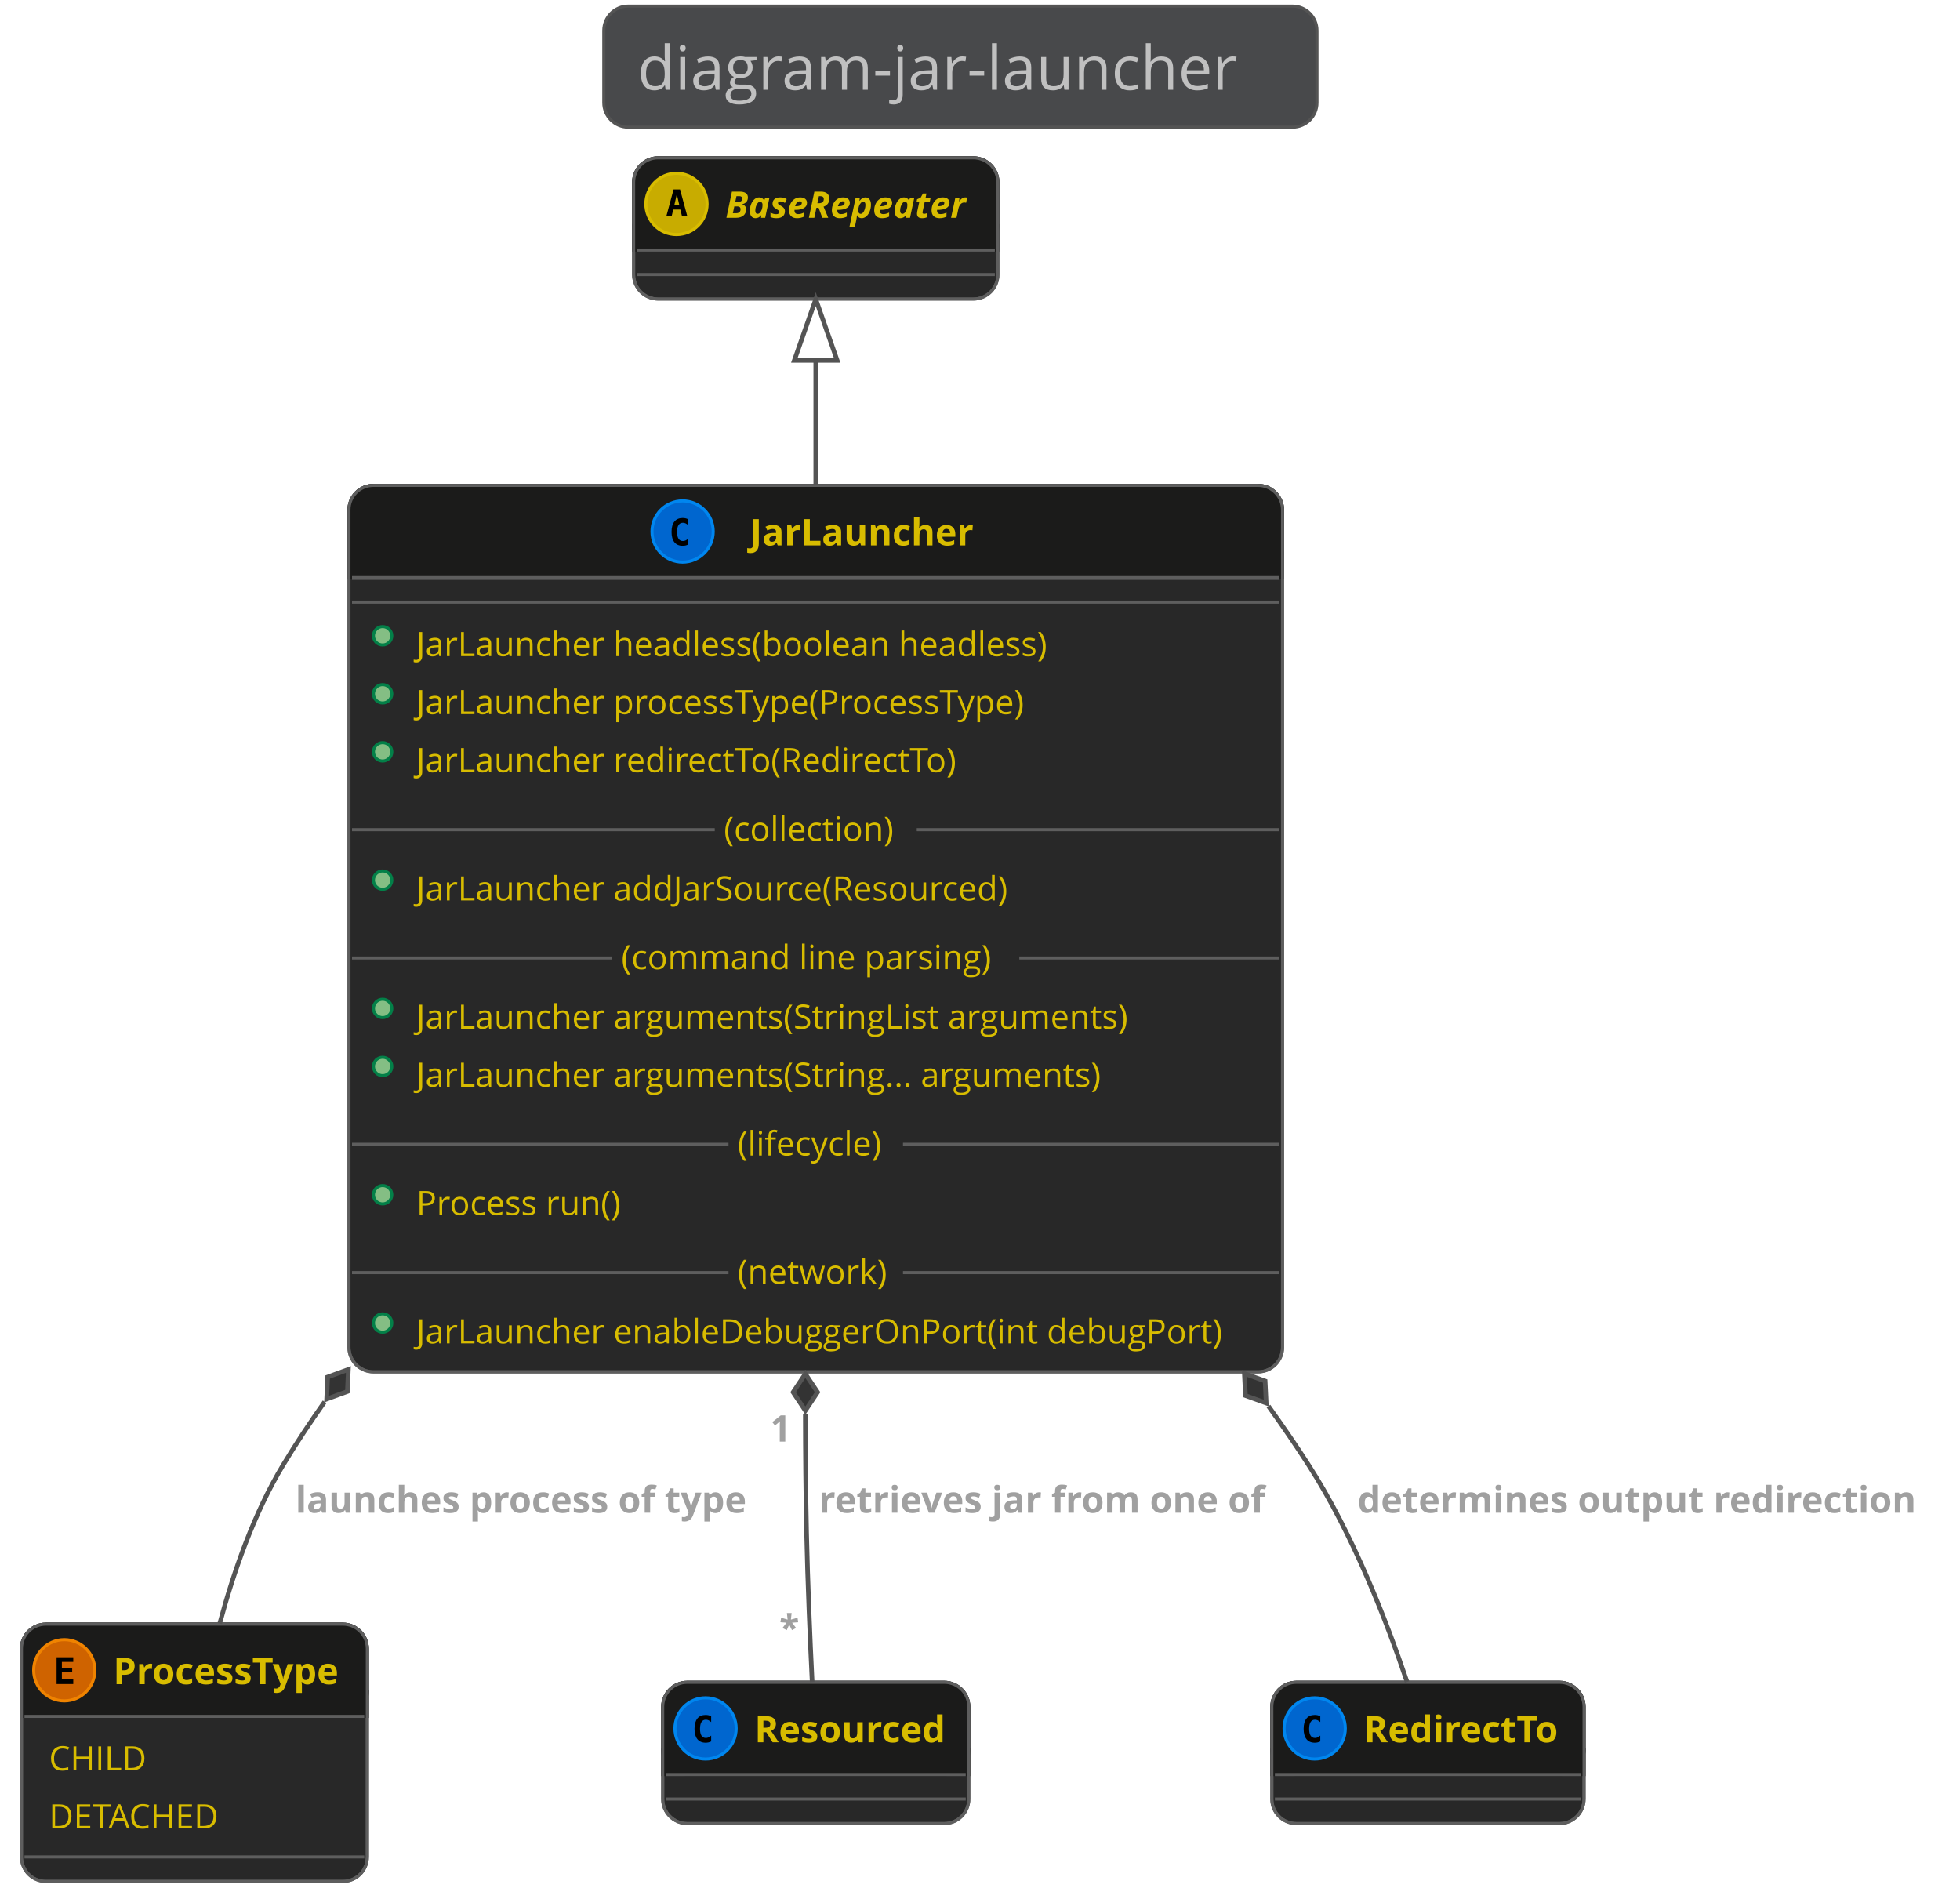
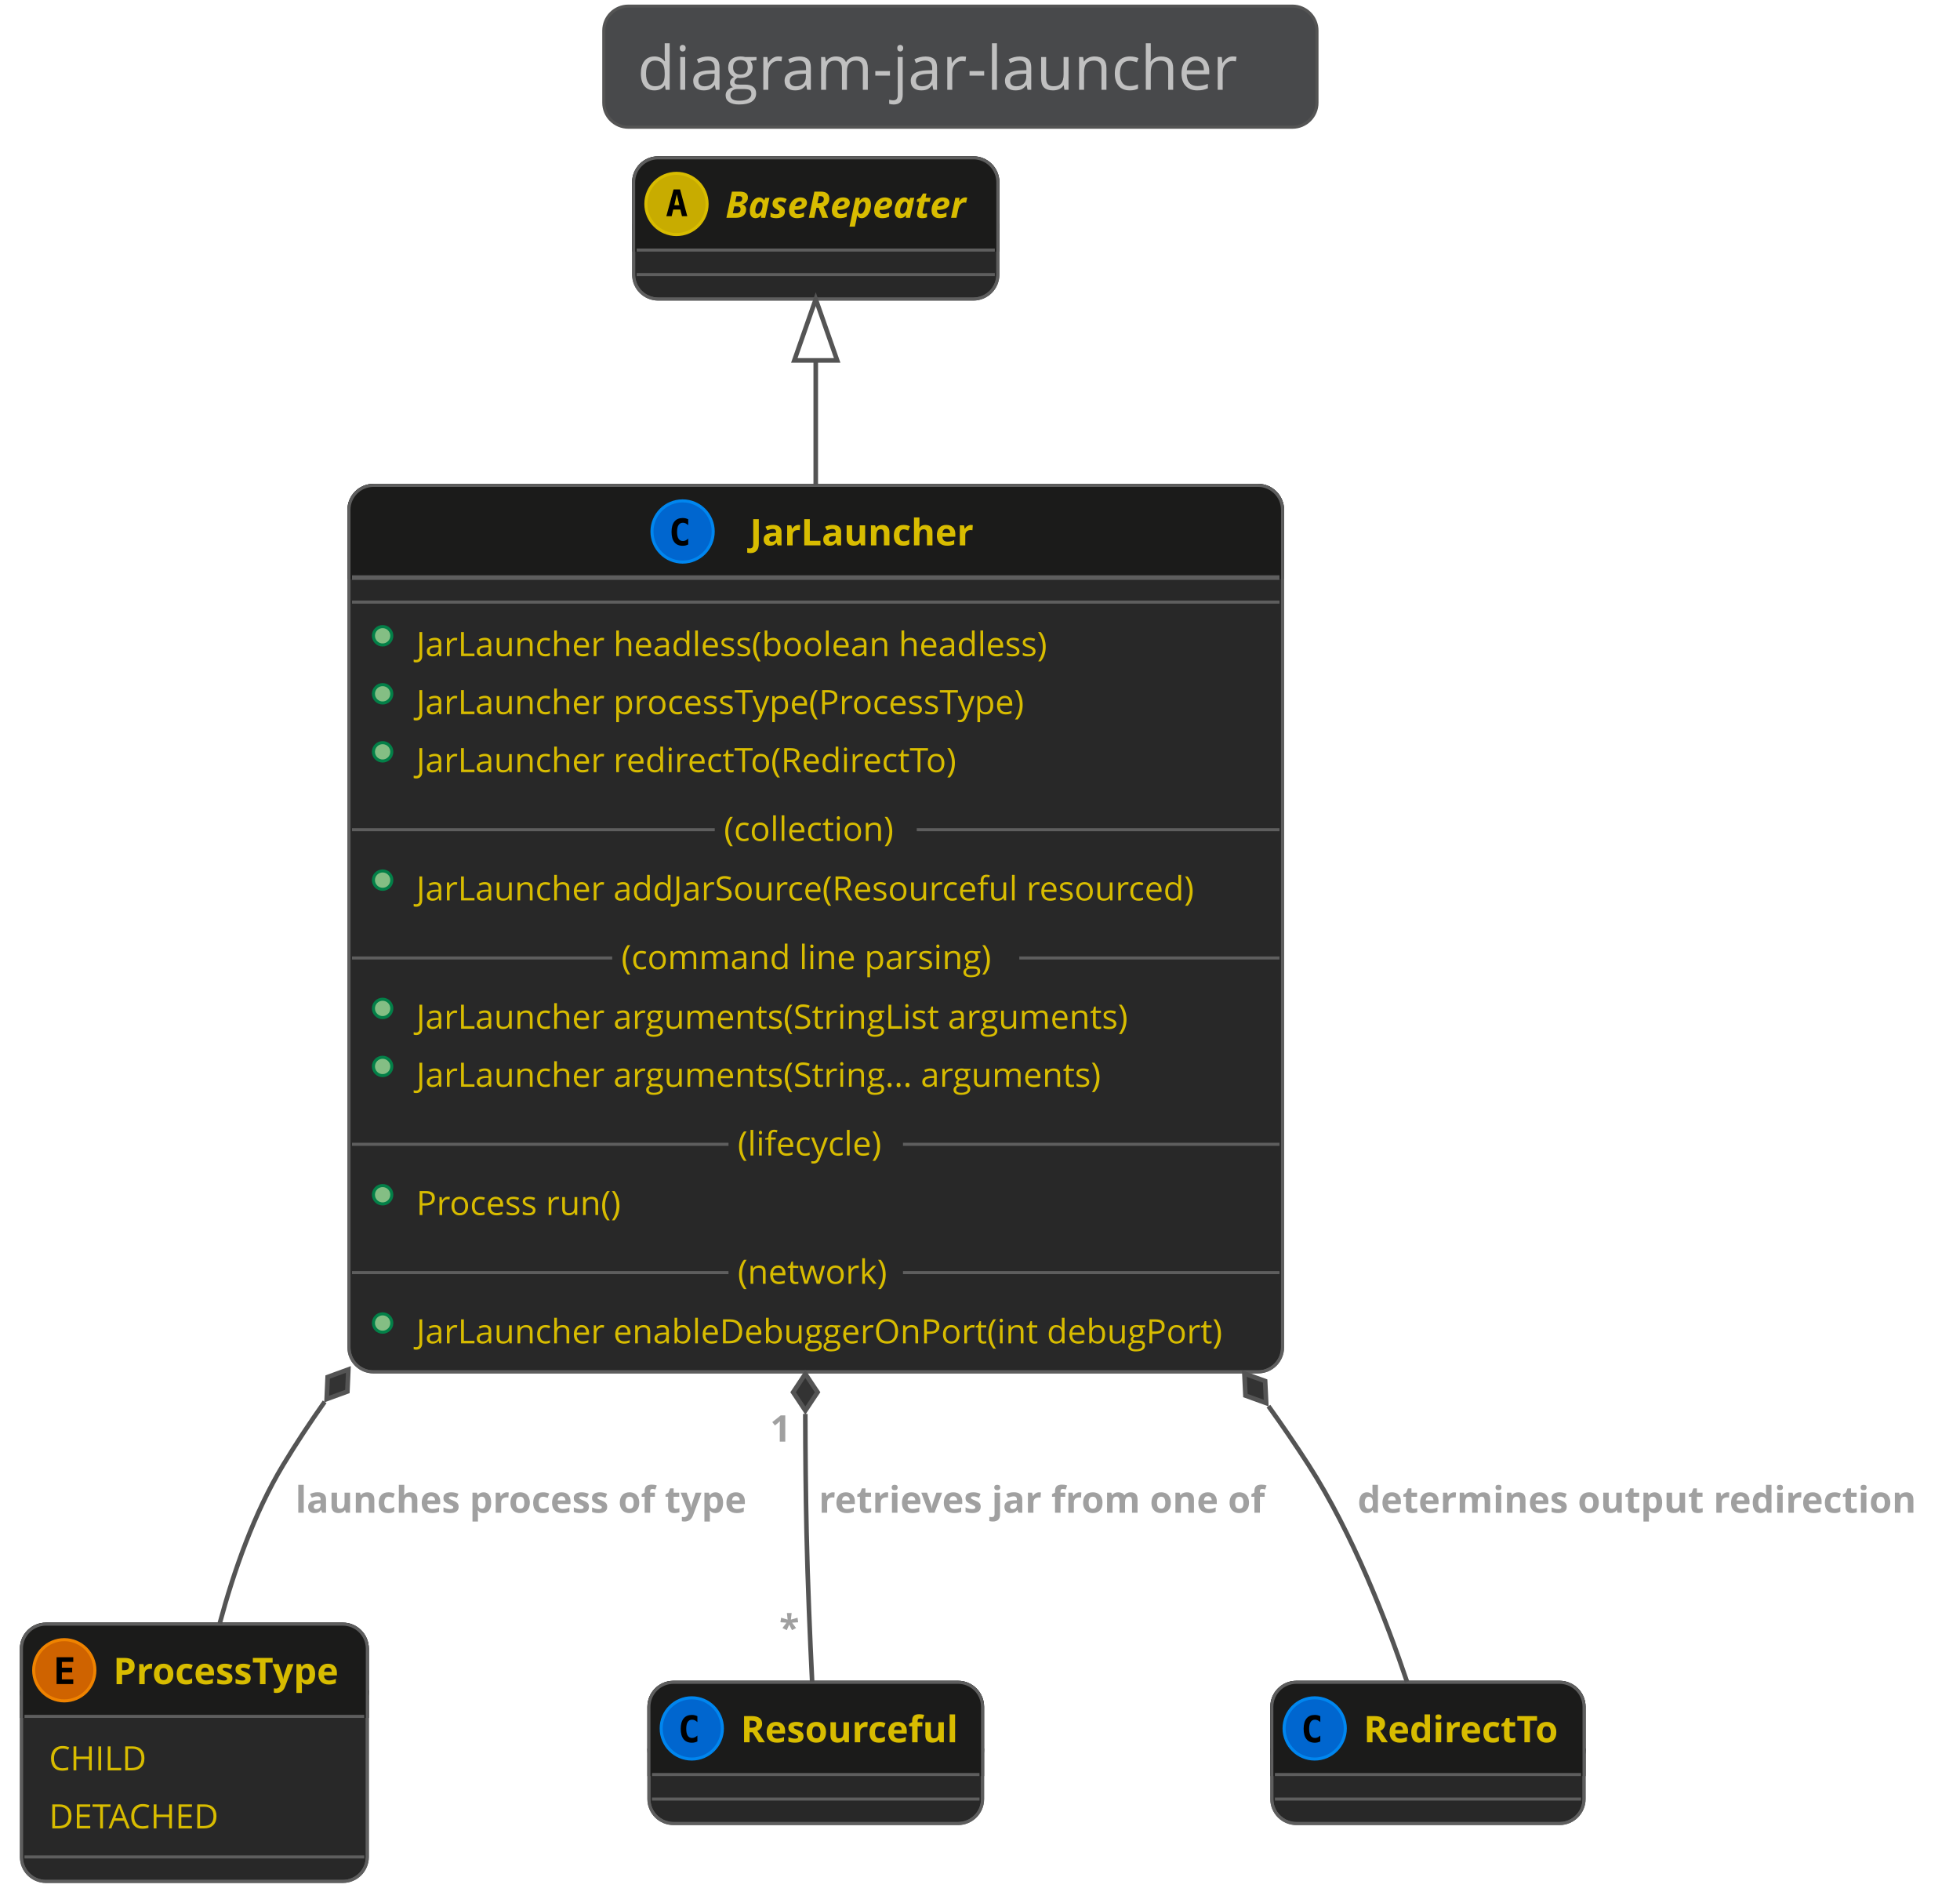
<svg xmlns="http://www.w3.org/2000/svg" contentScriptType="application/ecmascript" contentStyleType="text/css" height="646.875px" preserveAspectRatio="none" style="width:667px;height:646px;background:#333333;" version="1.1" viewBox="0 0 667 646" width="667.708px" zoomAndPan="magnify">
  <defs />
  <g>
    <rect fill="#48494B" height="41.203" rx="8.333" ry="8.333" style="stroke:#545454;stroke-width:1.042;" width="242.708" x="205.469" y="2.083" />
    <text fill="#C0C0C0" font-family="Open Sans,Avenir,Nunito,Arial,Helvetica,SansSerif" font-size="20.833" lengthAdjust="spacing" textLength="219.792" x="216.927" y="30.558">diagram-jar-launcher</text>
    <rect codeLine="6" fill="#282828" height="48.055" id="BaseRepeater" rx="8.333" ry="8.333" style="stroke:#5E5E5E;stroke-width:1.042;" width="123.958" x="215.625" y="53.703" />
    <rect fill="#1B1B1A" height="31.388" rx="8.333" ry="8.333" style="stroke:#1B1B1A;stroke-width:1.042;" width="123.958" x="215.625" y="53.703" />
    <rect fill="#1B1B1A" height="8.333" style="stroke:#1B1B1A;stroke-width:1.042;" width="123.958" x="215.625" y="76.758" />
    <rect codeLine="6" fill="none" height="48.055" id="BaseRepeater" rx="8.333" ry="8.333" style="stroke:#5E5E5E;stroke-width:1.042;" width="123.958" x="215.625" y="53.703" />
    <ellipse cx="230.208" cy="69.397" fill="#C8AC00" rx="10.417" ry="10.417" style="stroke:#D8BC00;stroke-width:1.042;" />
    <path d="M230.322,66.099 L229.474,69.828 L231.177,69.828 Z M229.224,64.451 L231.427,64.451 L233.887,73.564 L232.086,73.564 L231.525,71.311 L229.114,71.311 L228.565,73.564 L226.764,73.564 Z " fill="#000000" />
    <text fill="#D8BC00" font-family="Open Sans,Avenir,Nunito,Arial,Helvetica,SansSerif" font-size="12.5" font-style="italic" font-weight="bold" lengthAdjust="spacing" textLength="86.458" x="246.875" y="74.121">BaseRepeater</text>
    <line style="stroke:#5E5E5E;stroke-width:1.042;" x1="216.667" x2="338.542" y1="85.091" y2="85.091" />
    <line style="stroke:#5E5E5E;stroke-width:1.042;" x1="216.667" x2="338.542" y1="93.424" y2="93.424" />
    <rect codeLine="12" fill="#282828" height="301.66" id="JarLauncher" rx="8.333" ry="8.333" style="stroke:#5E5E5E;stroke-width:1.042;" width="317.708" x="118.75" y="165.161" />
    <rect fill="#1B1B1A" height="31.388" rx="8.333" ry="8.333" style="stroke:#1B1B1A;stroke-width:1.042;" width="317.708" x="118.75" y="165.161" />
    <rect fill="#1B1B1A" height="8.333" style="stroke:#1B1B1A;stroke-width:1.042;" width="317.708" x="118.75" y="188.216" />
    <rect codeLine="12" fill="none" height="301.66" id="JarLauncher" rx="8.333" ry="8.333" style="stroke:#5E5E5E;stroke-width:1.042;" width="317.708" x="118.75" y="165.161" />
    <ellipse cx="232.292" cy="180.855" fill="#0066CF" rx="10.417" ry="10.417" style="stroke:#0086EF;stroke-width:1.042;" />
    <path d="M234.202,185.28 Q233.775,185.5 233.305,185.61 Q232.835,185.72 232.316,185.72 Q230.473,185.72 229.502,184.505 Q228.532,183.291 228.532,180.996 Q228.532,178.695 229.502,177.48 Q230.473,176.266 232.316,176.266 Q232.835,176.266 233.311,176.375 Q233.787,176.485 234.202,176.705 L234.202,178.707 Q233.738,178.28 233.302,178.081 Q232.865,177.883 232.401,177.883 Q231.413,177.883 230.909,178.667 Q230.406,179.452 230.406,180.996 Q230.406,182.534 230.909,183.318 Q231.413,184.102 232.401,184.102 Q232.865,184.102 233.302,183.904 Q233.738,183.706 234.202,183.278 Z " fill="#000000" />
    <text fill="#D8BC00" font-family="Open Sans,Avenir,Nunito,Arial,Helvetica,SansSerif" font-size="12.5" font-weight="bold" lengthAdjust="spacing" textLength="76.042" x="255.208" y="185.579">JarLauncher</text>
    <line style="stroke:#5E5E5E;stroke-width:1.562;" x1="119.792" x2="435.417" y1="196.549" y2="196.549" />
    <line style="stroke:#5E5E5E;stroke-width:1.042;" x1="119.792" x2="435.417" y1="204.883" y2="204.883" />
    <ellipse cx="130.208" cy="216.341" fill="#84BE84" rx="3.125" ry="3.125" style="stroke:#038048;stroke-width:1.042;" />
    <text fill="#D8BC00" font-family="Open Sans,Avenir,Nunito,Arial,Helvetica,SansSerif" font-size="11.458" lengthAdjust="spacing" textLength="223.958" x="141.667" y="223.252">JarLauncher headless(boolean headless)</text>
    <ellipse cx="130.208" cy="236.086" fill="#84BE84" rx="3.125" ry="3.125" style="stroke:#038048;stroke-width:1.042;" />
    <text fill="#D8BC00" font-family="Open Sans,Avenir,Nunito,Arial,Helvetica,SansSerif" font-size="11.458" lengthAdjust="spacing" textLength="220.833" x="141.667" y="242.997">JarLauncher processType(ProcessType)</text>
    <ellipse cx="130.208" cy="255.831" fill="#84BE84" rx="3.125" ry="3.125" style="stroke:#038048;stroke-width:1.042;" />
    <text fill="#D8BC00" font-family="Open Sans,Avenir,Nunito,Arial,Helvetica,SansSerif" font-size="11.458" lengthAdjust="spacing" textLength="196.875" x="141.667" y="262.742">JarLauncher redirectTo(RedirectTo)</text>
    <ellipse cx="130.208" cy="299.487" fill="#84BE84" rx="3.125" ry="3.125" style="stroke:#038048;stroke-width:1.042;" />
-     <text fill="#D8BC00" font-family="Open Sans,Avenir,Nunito,Arial,Helvetica,SansSerif" font-size="11.458" lengthAdjust="spacing" textLength="211.458" x="141.667" y="306.399">JarLauncher addJarSource(Resourced)</text>
+     <text fill="#D8BC00" font-family="Open Sans,Avenir,Nunito,Arial,Helvetica,SansSerif" font-size="11.458" lengthAdjust="spacing" textLength="279.167" x="141.667" y="306.399">JarLauncher addJarSource(Resourceful resourced)</text>
    <line style="stroke:#5E5E5E;stroke-width:1.042;" x1="119.792" x2="243.229" y1="282.323" y2="282.323" />
    <text fill="#D8BC00" font-family="Open Sans,Avenir,Nunito,Arial,Helvetica,SansSerif" font-size="11.458" lengthAdjust="spacing" textLength="62.5" x="246.354" y="286.133">(collection)</text>
    <line style="stroke:#5E5E5E;stroke-width:1.042;" x1="311.979" x2="435.417" y1="282.323" y2="282.323" />
    <ellipse cx="130.208" cy="343.144" fill="#84BE84" rx="3.125" ry="3.125" style="stroke:#038048;stroke-width:1.042;" />
    <text fill="#D8BC00" font-family="Open Sans,Avenir,Nunito,Arial,Helvetica,SansSerif" font-size="11.458" lengthAdjust="spacing" textLength="255.208" x="141.667" y="350.055">JarLauncher arguments(StringList arguments)</text>
    <ellipse cx="130.208" cy="362.889" fill="#84BE84" rx="3.125" ry="3.125" style="stroke:#038048;stroke-width:1.042;" />
    <text fill="#D8BC00" font-family="Open Sans,Avenir,Nunito,Arial,Helvetica,SansSerif" font-size="11.458" lengthAdjust="spacing" textLength="244.792" x="141.667" y="369.8">JarLauncher arguments(String... arguments)</text>
    <line style="stroke:#5E5E5E;stroke-width:1.042;" x1="119.792" x2="208.333" y1="325.98" y2="325.98" />
    <text fill="#D8BC00" font-family="Open Sans,Avenir,Nunito,Arial,Helvetica,SansSerif" font-size="11.458" lengthAdjust="spacing" textLength="132.292" x="211.458" y="329.789">(command line parsing)</text>
    <line style="stroke:#5E5E5E;stroke-width:1.042;" x1="346.875" x2="435.417" y1="325.98" y2="325.98" />
    <ellipse cx="130.208" cy="406.545" fill="#84BE84" rx="3.125" ry="3.125" style="stroke:#038048;stroke-width:1.042;" />
    <text fill="#D8BC00" font-family="Open Sans,Avenir,Nunito,Arial,Helvetica,SansSerif" font-size="11.458" lengthAdjust="spacing" textLength="75" x="141.667" y="413.456">Process run()</text>
    <line style="stroke:#5E5E5E;stroke-width:1.042;" x1="119.792" x2="247.917" y1="389.381" y2="389.381" />
    <text fill="#D8BC00" font-family="Open Sans,Avenir,Nunito,Arial,Helvetica,SansSerif" font-size="11.458" lengthAdjust="spacing" textLength="53.125" x="251.042" y="393.19">(lifecycle)</text>
    <line style="stroke:#5E5E5E;stroke-width:1.042;" x1="307.292" x2="435.417" y1="389.381" y2="389.381" />
    <ellipse cx="130.208" cy="450.201" fill="#84BE84" rx="3.125" ry="3.125" style="stroke:#038048;stroke-width:1.042;" />
    <text fill="#D8BC00" font-family="Open Sans,Avenir,Nunito,Arial,Helvetica,SansSerif" font-size="11.458" lengthAdjust="spacing" textLength="285.417" x="141.667" y="457.113">JarLauncher enableDebuggerOnPort(int debugPort)</text>
    <line style="stroke:#5E5E5E;stroke-width:1.042;" x1="119.792" x2="247.917" y1="433.037" y2="433.037" />
    <text fill="#D8BC00" font-family="Open Sans,Avenir,Nunito,Arial,Helvetica,SansSerif" font-size="11.458" lengthAdjust="spacing" textLength="53.125" x="251.042" y="436.847">(network)</text>
    <line style="stroke:#5E5E5E;stroke-width:1.042;" x1="307.292" x2="435.417" y1="433.037" y2="433.037" />
    <rect codeLine="29" fill="#282828" height="87.545" id="JarLauncher.ProcessType" rx="8.333" ry="8.333" style="stroke:#5E5E5E;stroke-width:1.042;" width="117.708" x="7.292" y="552.661" />
    <rect fill="#1B1B1A" height="31.388" rx="8.333" ry="8.333" style="stroke:#1B1B1A;stroke-width:1.042;" width="117.708" x="7.292" y="552.661" />
    <rect fill="#1B1B1A" height="8.333" style="stroke:#1B1B1A;stroke-width:1.042;" width="117.708" x="7.292" y="575.716" />
    <rect codeLine="29" fill="none" height="87.545" id="JarLauncher.ProcessType" rx="8.333" ry="8.333" style="stroke:#5E5E5E;stroke-width:1.042;" width="117.708" x="7.292" y="552.661" />
    <ellipse cx="21.875" cy="568.355" fill="#CF6300" rx="10.417" ry="10.417" style="stroke:#EF8300;stroke-width:1.042;" />
    <path d="M24.931,573.043 L19.255,573.043 L19.255,563.93 L24.931,563.93 L24.931,565.517 L21.055,565.517 L21.055,567.482 L24.565,567.482 L24.565,569.069 L21.055,569.069 L21.055,571.456 L24.931,571.456 Z " fill="#000000" />
    <text fill="#D8BC00" font-family="Open Sans,Avenir,Nunito,Arial,Helvetica,SansSerif" font-size="12.5" font-weight="bold" lengthAdjust="spacing" textLength="80.208" x="38.542" y="573.079">ProcessType</text>
    <line style="stroke:#5E5E5E;stroke-width:1.042;" x1="8.333" x2="123.958" y1="584.049" y2="584.049" />
    <text fill="#D8BC00" font-family="Open Sans,Avenir,Nunito,Arial,Helvetica,SansSerif" font-size="11.458" lengthAdjust="spacing" textLength="34.375" x="16.667" y="602.419">CHILD</text>
    <text fill="#D8BC00" font-family="Open Sans,Avenir,Nunito,Arial,Helvetica,SansSerif" font-size="11.458" lengthAdjust="spacing" textLength="61.458" x="16.667" y="622.164">DETACHED</text>
    <line style="stroke:#5E5E5E;stroke-width:1.042;" x1="8.333" x2="123.958" y1="631.873" y2="631.873" />
-     <rect fill="#282828" height="48.055" id="Resourced" rx="8.333" ry="8.333" style="stroke:#5E5E5E;stroke-width:1.042;" width="104.167" x="225.521" y="572.453" />
-     <rect fill="#1B1B1A" height="31.388" rx="8.333" ry="8.333" style="stroke:#1B1B1A;stroke-width:1.042;" width="104.167" x="225.521" y="572.453" />
-     <rect fill="#1B1B1A" height="8.333" style="stroke:#1B1B1A;stroke-width:1.042;" width="104.167" x="225.521" y="595.508" />
-     <rect fill="none" height="48.055" id="Resourced" rx="8.333" ry="8.333" style="stroke:#5E5E5E;stroke-width:1.042;" width="104.167" x="225.521" y="572.453" />
-     <ellipse cx="240.104" cy="588.147" fill="#0066CF" rx="10.417" ry="10.417" style="stroke:#0086EF;stroke-width:1.042;" />
-     <path d="M242.015,592.572 Q241.587,592.792 241.117,592.902 Q240.647,593.011 240.129,593.011 Q238.285,593.011 237.315,591.797 Q236.344,590.582 236.344,588.287 Q236.344,585.986 237.315,584.772 Q238.285,583.557 240.129,583.557 Q240.647,583.557 241.124,583.667 Q241.6,583.777 242.015,583.997 L242.015,585.999 Q241.551,585.571 241.114,585.373 Q240.678,585.175 240.214,585.175 Q239.225,585.175 238.722,585.959 Q238.218,586.743 238.218,588.287 Q238.218,589.825 238.722,590.61 Q239.225,591.394 240.214,591.394 Q240.678,591.394 241.114,591.196 Q241.551,590.997 242.015,590.57 Z " fill="#000000" />
-     <text fill="#D8BC00" font-family="Open Sans,Avenir,Nunito,Arial,Helvetica,SansSerif" font-size="12.5" font-weight="bold" lengthAdjust="spacing" textLength="66.667" x="256.771" y="592.871">Resourced</text>
-     <line style="stroke:#5E5E5E;stroke-width:1.042;" x1="226.562" x2="328.646" y1="603.841" y2="603.841" />
-     <line style="stroke:#5E5E5E;stroke-width:1.042;" x1="226.562" x2="328.646" y1="612.174" y2="612.174" />
+     <rect fill="#282828" height="48.055" id="Resourceful" rx="8.333" ry="8.333" style="stroke:#5E5E5E;stroke-width:1.042;" width="113.542" x="220.833" y="572.453" />
+     <rect fill="#1B1B1A" height="31.388" rx="8.333" ry="8.333" style="stroke:#1B1B1A;stroke-width:1.042;" width="113.542" x="220.833" y="572.453" />
+     <rect fill="#1B1B1A" height="8.333" style="stroke:#1B1B1A;stroke-width:1.042;" width="113.542" x="220.833" y="595.508" />
+     <rect fill="none" height="48.055" id="Resourceful" rx="8.333" ry="8.333" style="stroke:#5E5E5E;stroke-width:1.042;" width="113.542" x="220.833" y="572.453" />
+     <ellipse cx="235.417" cy="588.147" fill="#0066CF" rx="10.417" ry="10.417" style="stroke:#0086EF;stroke-width:1.042;" />
+     <path d="M237.327,592.572 Q236.9,592.792 236.43,592.902 Q235.96,593.011 235.441,593.011 Q233.598,593.011 232.627,591.797 Q231.657,590.582 231.657,588.287 Q231.657,585.986 232.627,584.772 Q233.598,583.557 235.441,583.557 Q235.96,583.557 236.436,583.667 Q236.912,583.777 237.327,583.997 L237.327,585.999 Q236.863,585.571 236.427,585.373 Q235.99,585.175 235.526,585.175 Q234.538,585.175 234.034,585.959 Q233.531,586.743 233.531,588.287 Q233.531,589.825 234.034,590.61 Q234.538,591.394 235.526,591.394 Q235.99,591.394 236.427,591.196 Q236.863,590.997 237.327,590.57 Z " fill="#000000" />
+     <text fill="#D8BC00" font-family="Open Sans,Avenir,Nunito,Arial,Helvetica,SansSerif" font-size="12.5" font-weight="bold" lengthAdjust="spacing" textLength="76.042" x="252.083" y="592.871">Resourceful</text>
+     <line style="stroke:#5E5E5E;stroke-width:1.042;" x1="221.875" x2="333.333" y1="603.841" y2="603.841" />
+     <line style="stroke:#5E5E5E;stroke-width:1.042;" x1="221.875" x2="333.333" y1="612.174" y2="612.174" />
    <rect fill="#282828" height="48.055" id="JarLauncher.RedirectTo" rx="8.333" ry="8.333" style="stroke:#5E5E5E;stroke-width:1.042;" width="106.25" x="432.812" y="572.453" />
    <rect fill="#1B1B1A" height="31.388" rx="8.333" ry="8.333" style="stroke:#1B1B1A;stroke-width:1.042;" width="106.25" x="432.812" y="572.453" />
    <rect fill="#1B1B1A" height="8.333" style="stroke:#1B1B1A;stroke-width:1.042;" width="106.25" x="432.812" y="595.508" />
    <rect fill="none" height="48.055" id="JarLauncher.RedirectTo" rx="8.333" ry="8.333" style="stroke:#5E5E5E;stroke-width:1.042;" width="106.25" x="432.812" y="572.453" />
    <ellipse cx="447.396" cy="588.147" fill="#0066CF" rx="10.417" ry="10.417" style="stroke:#0086EF;stroke-width:1.042;" />
    <path d="M449.306,592.572 Q448.879,592.792 448.409,592.902 Q447.939,593.011 447.42,593.011 Q445.577,593.011 444.606,591.797 Q443.636,590.582 443.636,588.287 Q443.636,585.986 444.606,584.772 Q445.577,583.557 447.42,583.557 Q447.939,583.557 448.415,583.667 Q448.891,583.777 449.306,583.997 L449.306,585.999 Q448.842,585.571 448.406,585.373 Q447.97,585.175 447.506,585.175 Q446.517,585.175 446.013,585.959 Q445.51,586.743 445.51,588.287 Q445.51,589.825 446.013,590.61 Q446.517,591.394 447.506,591.394 Q447.97,591.394 448.406,591.196 Q448.842,590.997 449.306,590.57 Z " fill="#000000" />
    <text fill="#D8BC00" font-family="Open Sans,Avenir,Nunito,Arial,Helvetica,SansSerif" font-size="12.5" font-weight="bold" lengthAdjust="spacing" textLength="68.75" x="464.062" y="592.871">RedirectTo</text>
    <line style="stroke:#5E5E5E;stroke-width:1.042;" x1="433.854" x2="538.021" y1="603.841" y2="603.841" />
    <line style="stroke:#5E5E5E;stroke-width:1.042;" x1="433.854" x2="538.021" y1="612.174" y2="612.174" />
    <path codeLine="8" d="M277.604,122.796 C277.604,135.38 277.604,149.849 277.604,165.078 " fill="none" id="BaseRepeater-backto-JarLauncher" style="stroke:#545454;stroke-width:1.562;" />
    <polygon fill="none" points="270.312,122.64,277.604,101.807,284.896,122.64,270.312,122.64" style="stroke:#545454;stroke-width:1.562;" />
    <path codeLine="9" d="M110.479,477.005 C105.469,484.078 100.74,491.245 96.354,498.495 C86.417,514.932 79.469,534.932 74.76,552.484 " fill="none" id="JarLauncher-backto-JarLauncher.ProcessType" style="stroke:#545454;stroke-width:1.562;" />
    <polygon fill="#333333" points="118.552,465.995,111.497,468.572,111.162,476.076,118.218,473.499,118.552,465.995" style="stroke:#545454;stroke-width:1.562;" />
    <text fill="#A0A0A0" font-family="Open Sans,Avenir,Nunito,Arial,Helvetica,SansSerif" font-size="12.5" font-weight="bold" lengthAdjust="spacing" textLength="161.458" x="100.521" y="514.746">launches process of type</text>
-     <path codeLine="10" d="M274.052,481.13 C274.073,494.755 274.198,508.317 274.479,521.411 C274.844,538.505 275.667,557.797 276.385,572.39 " fill="none" id="JarLauncher-backto-Resourced" style="stroke:#545454;stroke-width:1.562;" />
+     <path codeLine="10" d="M274.052,481.13 C274.073,494.755 274.198,508.317 274.479,521.411 C274.844,538.505 275.667,557.797 276.385,572.39 " fill="none" id="JarLauncher-backto-Resourceful" style="stroke:#545454;stroke-width:1.562;" />
    <polygon fill="#333333" points="274.062,467.495,269.896,473.745,274.062,479.995,278.229,473.745,274.062,467.495" style="stroke:#545454;stroke-width:1.562;" />
    <text fill="#A0A0A0" font-family="Open Sans,Avenir,Nunito,Arial,Helvetica,SansSerif" font-size="12.5" font-weight="bold" lengthAdjust="spacing" textLength="158.333" x="278.646" y="514.746">retrieves jar from one of</text>
    <text fill="#A0A0A0" font-family="Open Sans,Avenir,Nunito,Arial,Helvetica,SansSerif" font-size="12.5" font-weight="bold" lengthAdjust="spacing" textLength="8.333" x="262.079" y="490.551">1</text>
    <text fill="#A0A0A0" font-family="Open Sans,Avenir,Nunito,Arial,Helvetica,SansSerif" font-size="12.5" font-weight="bold" lengthAdjust="spacing" textLength="6.25" x="265.19" y="558.373">*</text>
    <path codeLine="11" d="M431.667,478.484 C436.438,485.12 441,491.796 445.312,498.495 C460.417,521.963 471.979,551.974 478.833,572.338 " fill="none" id="JarLauncher-backto-JarLauncher.RedirectTo" style="stroke:#545454;stroke-width:1.562;" />
    <polygon fill="#333333" points="423.469,467.38,423.826,474.883,430.889,477.439,430.532,469.936,423.469,467.38" style="stroke:#545454;stroke-width:1.562;" />
    <text fill="#A0A0A0" font-family="Open Sans,Avenir,Nunito,Arial,Helvetica,SansSerif" font-size="12.5" font-weight="bold" lengthAdjust="spacing" textLength="194.792" x="461.979" y="514.746">determines output redirection</text>
  </g>
</svg>
